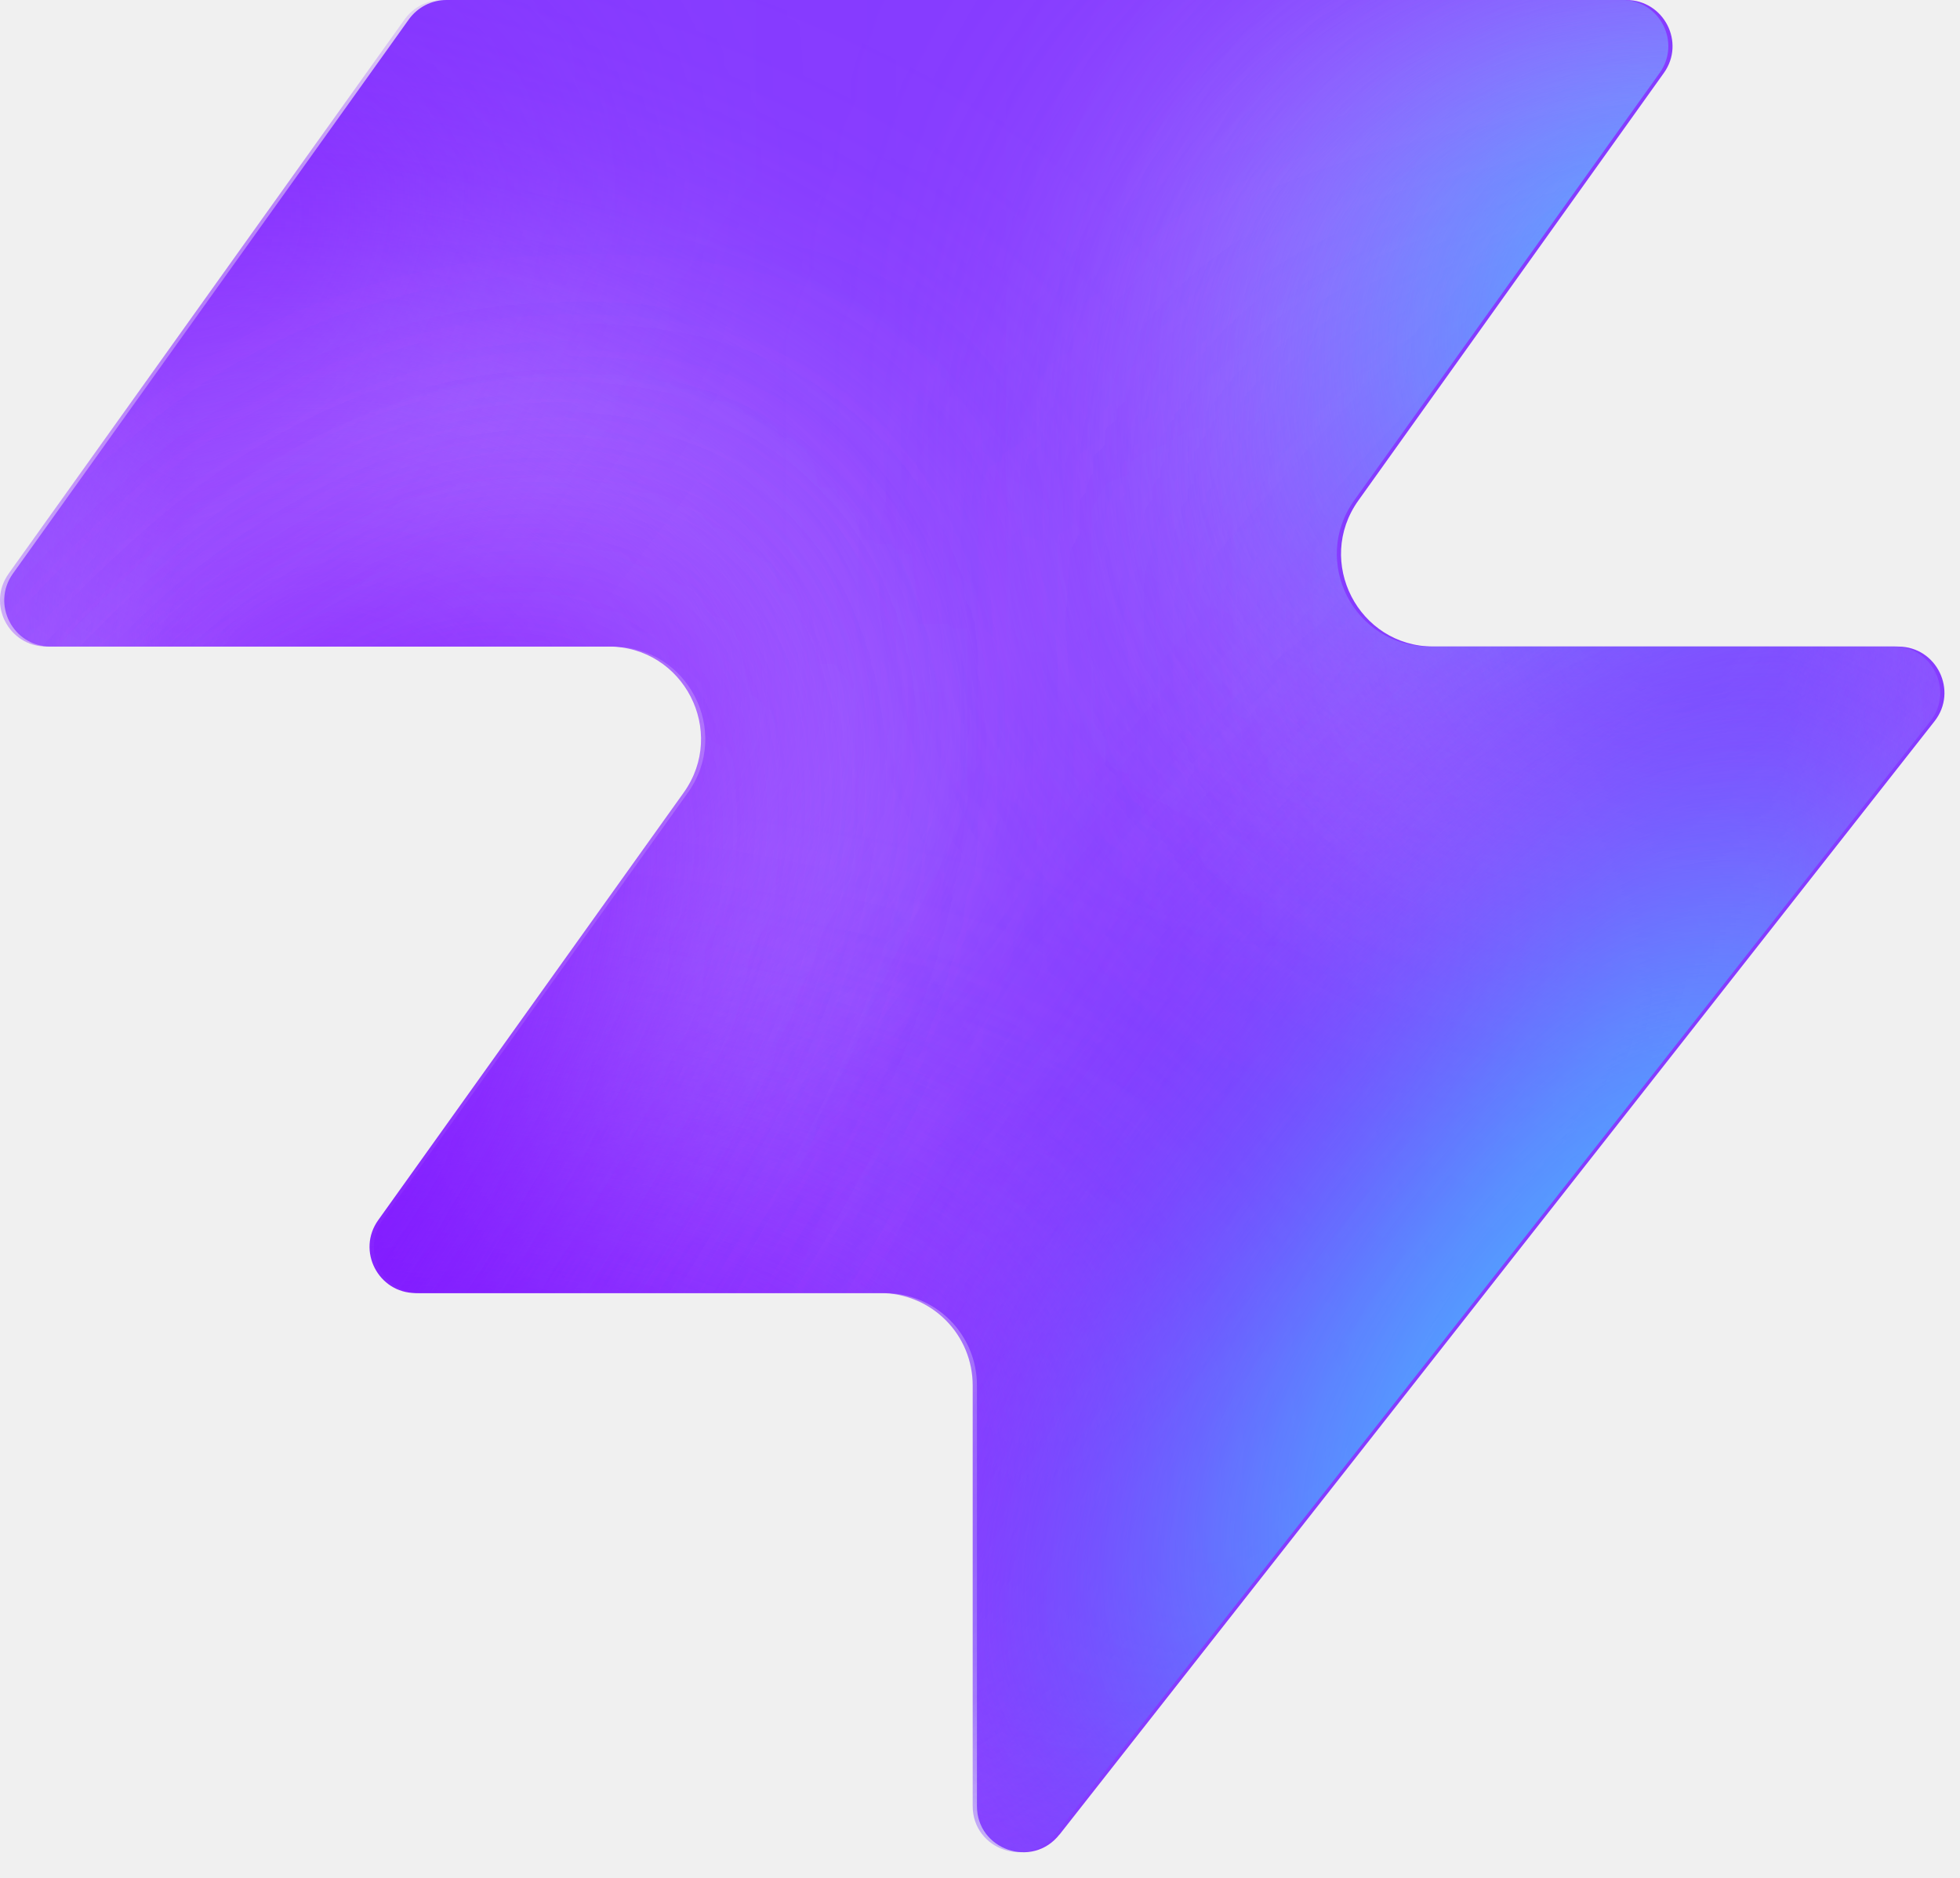
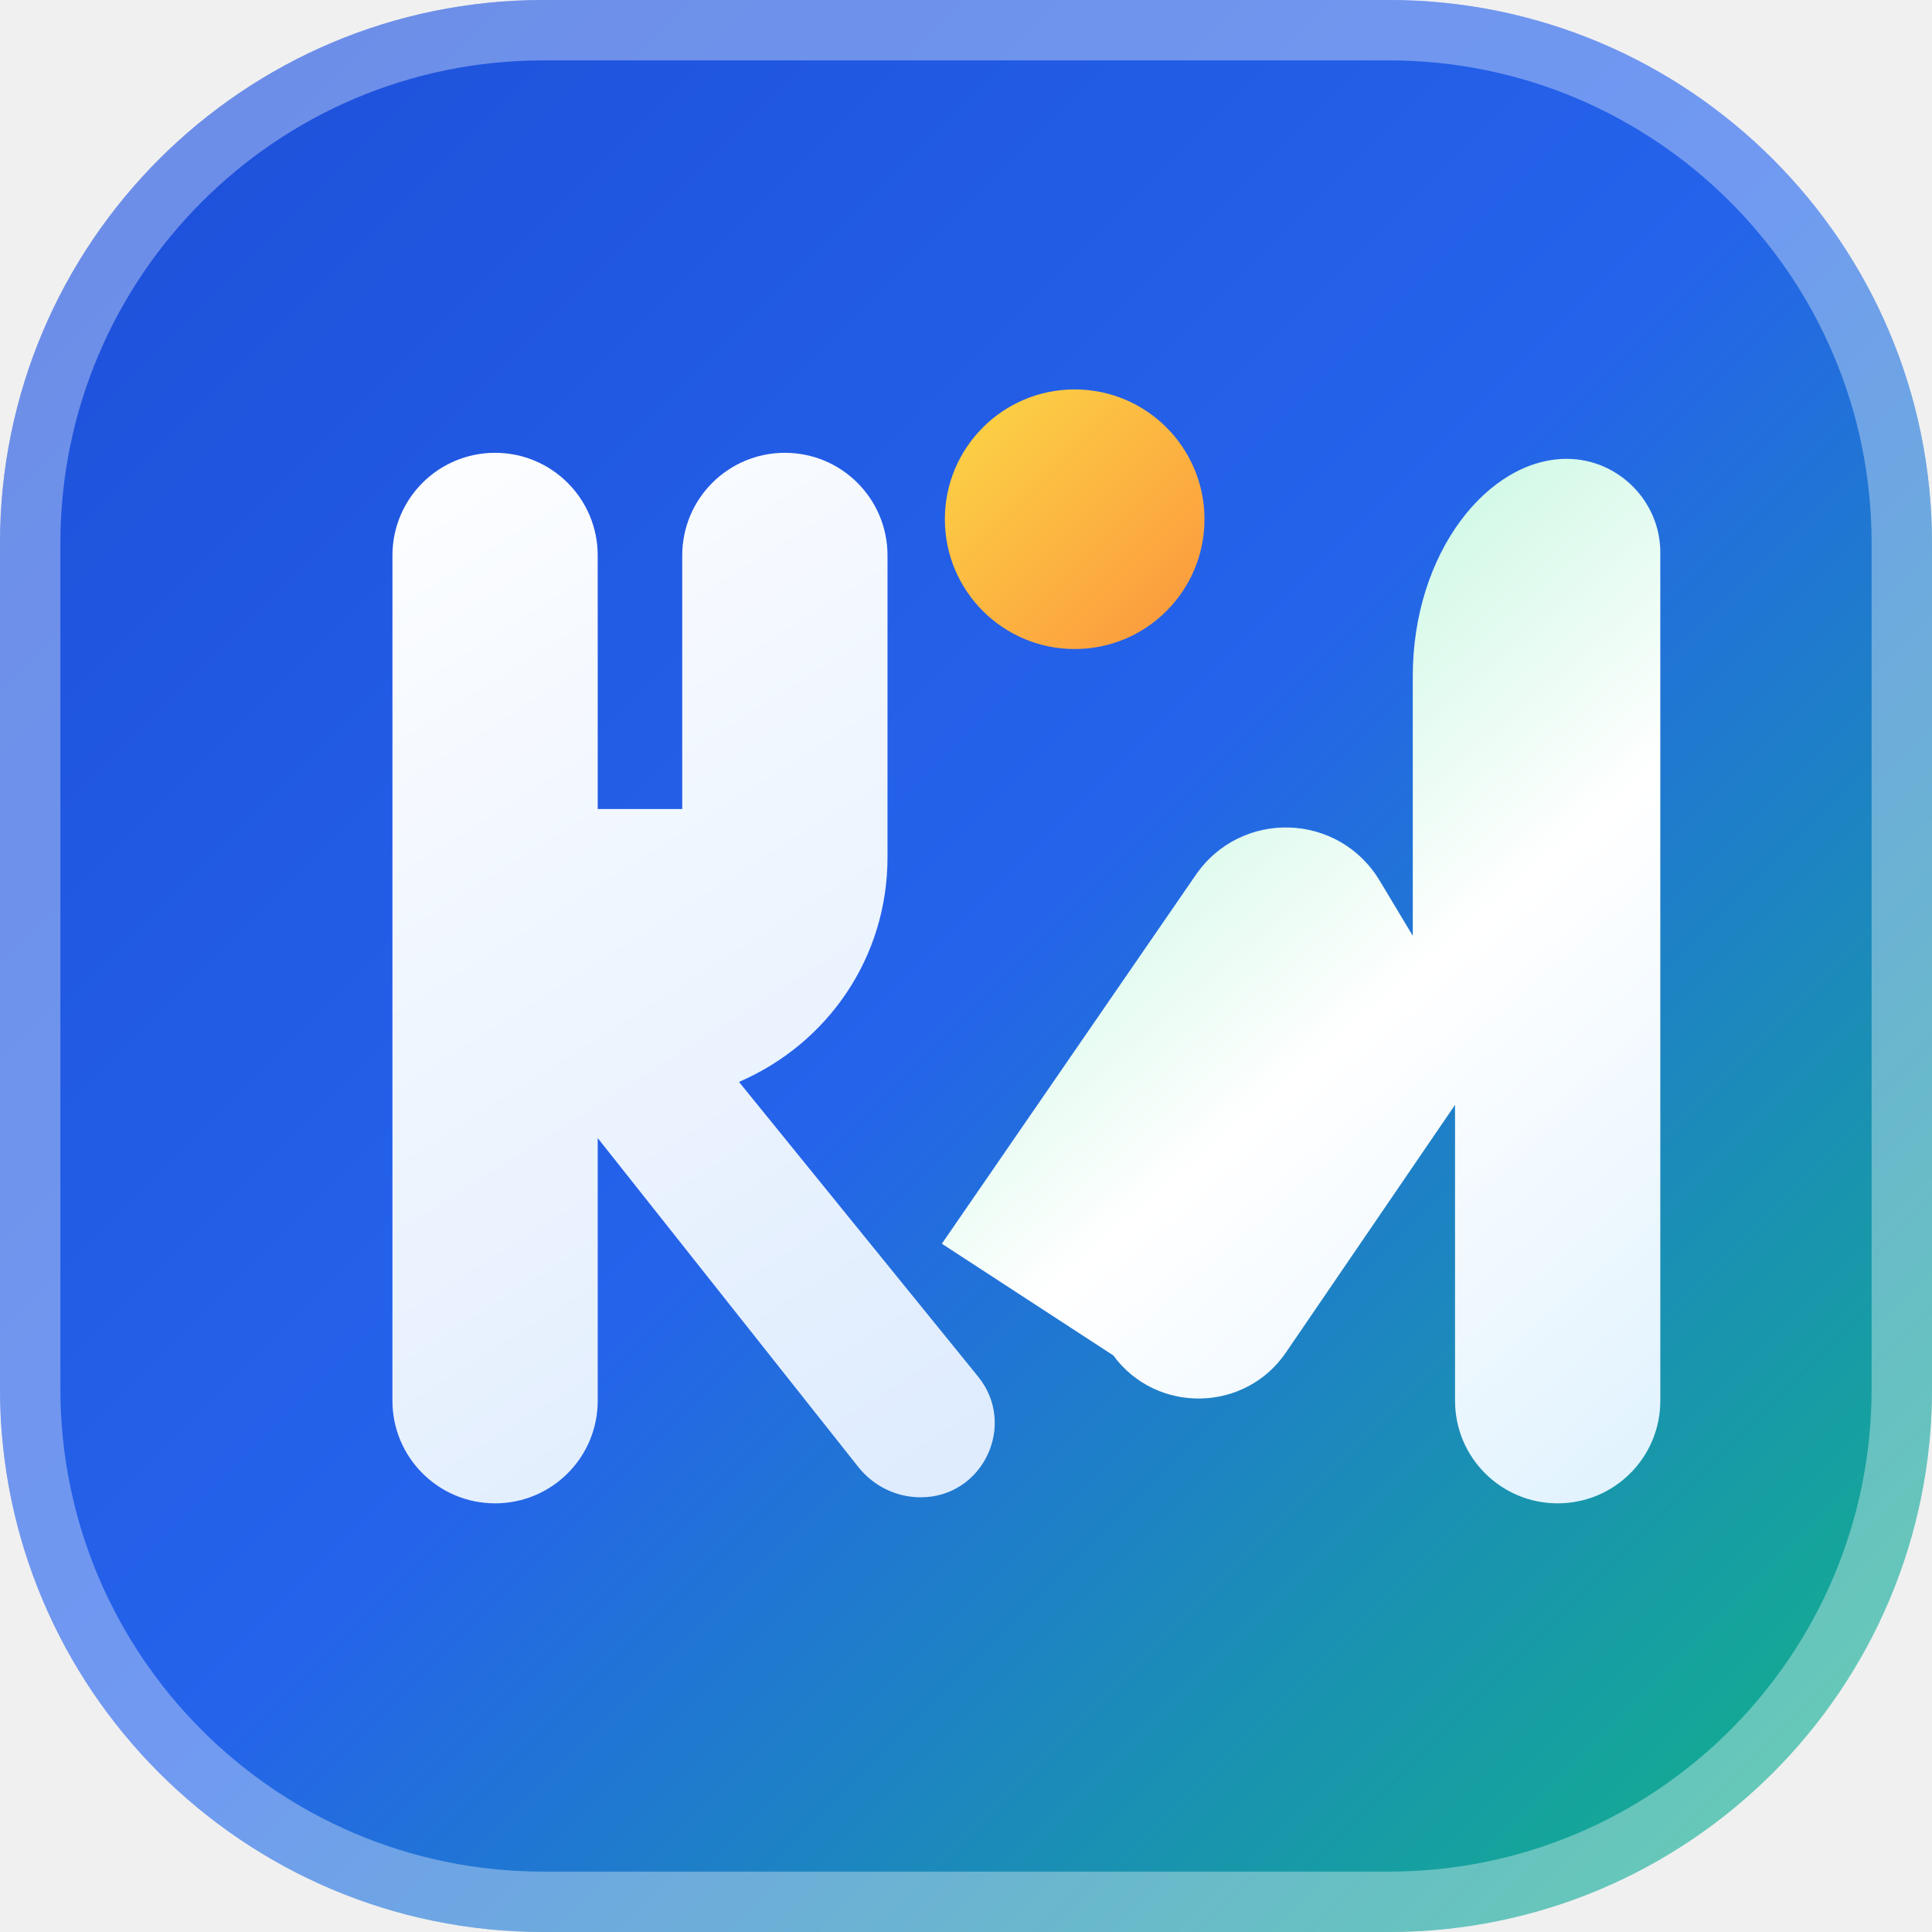
- <svg xmlns="http://www.w3.org/2000/svg" width="48" height="46" fill="none" viewBox="0 0 48 46">
-   <path fill="#863bff" d="M25.946 44.938c-.664.845-2.021.375-2.021-.698V33.937a2.26 2.26 0 0 0-2.262-2.262H10.287c-.92 0-1.456-1.04-.92-1.788l7.48-10.471c1.07-1.497 0-3.578-1.842-3.578H1.237c-.92 0-1.456-1.04-.92-1.788L10.013.474c.214-.297.556-.474.92-.474h28.894c.92 0 1.456 1.04.92 1.788l-7.48 10.471c-1.07 1.498 0 3.579 1.842 3.579h11.377c.943 0 1.473 1.088.89 1.83L25.947 44.94z" style="fill:#863bff;fill:color(display-p3 .525 .23 1);fill-opacity:1" />
-   <mask id="a" width="48" height="46" x="0" y="0" maskUnits="userSpaceOnUse" style="mask-type:alpha">
-     <path fill="#000" d="M25.842 44.938c-.664.844-2.021.375-2.021-.698V33.937a2.26 2.26 0 0 0-2.262-2.262H10.183c-.92 0-1.456-1.04-.92-1.788l7.48-10.471c1.07-1.498 0-3.579-1.842-3.579H1.133c-.92 0-1.456-1.04-.92-1.787L9.91.473c.214-.297.556-.474.92-.474h28.894c.92 0 1.456 1.04.92 1.788l-7.48 10.471c-1.07 1.498 0 3.578 1.842 3.578h11.377c.943 0 1.473 1.088.89 1.832L25.843 44.94z" style="fill:#000;fill-opacity:1" />
-   </mask>
-   <g mask="url(#a)">
-     <g filter="url(#b)">
-       <ellipse cx="5.508" cy="14.704" fill="#ede6ff" rx="5.508" ry="14.704" style="fill:#ede6ff;fill:color(display-p3 .927 .903 1);fill-opacity:1" transform="matrix(.00324 1 1 -.00324 -4.47 31.516)" />
-     </g>
-     <g filter="url(#c)">
-       <ellipse cx="10.399" cy="29.851" fill="#ede6ff" rx="10.399" ry="29.851" style="fill:#ede6ff;fill:color(display-p3 .927 .903 1);fill-opacity:1" transform="matrix(.00324 1 1 -.00324 -39.328 7.883)" />
-     </g>
-     <g filter="url(#d)">
-       <ellipse cx="5.508" cy="30.487" fill="#7e14ff" rx="5.508" ry="30.487" style="fill:#7e14ff;fill:color(display-p3 .492 .077 1);fill-opacity:1" transform="rotate(89.814 -25.913 -14.639)scale(1 -1)" />
-     </g>
-     <g filter="url(#e)">
-       <ellipse cx="5.508" cy="30.599" fill="#7e14ff" rx="5.508" ry="30.599" style="fill:#7e14ff;fill:color(display-p3 .492 .077 1);fill-opacity:1" transform="rotate(89.814 -32.644 -3.334)scale(1 -1)" />
-     </g>
-     <g filter="url(#f)">
-       <ellipse cx="5.508" cy="30.599" fill="#7e14ff" rx="5.508" ry="30.599" style="fill:#7e14ff;fill:color(display-p3 .492 .077 1);fill-opacity:1" transform="matrix(.00324 1 1 -.00324 -34.34 30.47)" />
-     </g>
-     <g filter="url(#g)">
-       <ellipse cx="14.072" cy="22.078" fill="#ede6ff" rx="14.072" ry="22.078" style="fill:#ede6ff;fill:color(display-p3 .927 .903 1);fill-opacity:1" transform="rotate(93.35 24.506 48.493)scale(-1 1)" />
-     </g>
-     <g filter="url(#h)">
-       <ellipse cx="3.47" cy="21.501" fill="#7e14ff" rx="3.47" ry="21.501" style="fill:#7e14ff;fill:color(display-p3 .492 .077 1);fill-opacity:1" transform="rotate(89.009 28.708 47.59)scale(-1 1)" />
-     </g>
-     <g filter="url(#i)">
-       <ellipse cx="3.47" cy="21.501" fill="#7e14ff" rx="3.47" ry="21.501" style="fill:#7e14ff;fill:color(display-p3 .492 .077 1);fill-opacity:1" transform="rotate(89.009 28.708 47.59)scale(-1 1)" />
-     </g>
-     <g filter="url(#j)">
-       <ellipse cx=".387" cy="8.972" fill="#7e14ff" rx="4.407" ry="29.108" style="fill:#7e14ff;fill:color(display-p3 .492 .077 1);fill-opacity:1" transform="rotate(39.51 .387 8.972)" />
-     </g>
-     <g filter="url(#k)">
-       <ellipse cx="47.523" cy="-6.092" fill="#7e14ff" rx="4.407" ry="29.108" style="fill:#7e14ff;fill:color(display-p3 .492 .077 1);fill-opacity:1" transform="rotate(37.892 47.523 -6.092)" />
-     </g>
-     <g filter="url(#l)">
-       <ellipse cx="41.412" cy="6.333" fill="#47bfff" rx="5.971" ry="9.665" style="fill:#47bfff;fill:color(display-p3 .28 .748 1);fill-opacity:1" transform="rotate(37.892 41.412 6.333)" />
-     </g>
-     <g filter="url(#m)">
-       <ellipse cx="-1.879" cy="38.332" fill="#7e14ff" rx="4.407" ry="29.108" style="fill:#7e14ff;fill:color(display-p3 .492 .077 1);fill-opacity:1" transform="rotate(37.892 -1.88 38.332)" />
-     </g>
-     <g filter="url(#n)">
-       <ellipse cx="-1.879" cy="38.332" fill="#7e14ff" rx="4.407" ry="29.108" style="fill:#7e14ff;fill:color(display-p3 .492 .077 1);fill-opacity:1" transform="rotate(37.892 -1.88 38.332)" />
-     </g>
-     <g filter="url(#o)">
-       <ellipse cx="35.651" cy="29.907" fill="#7e14ff" rx="4.407" ry="29.108" style="fill:#7e14ff;fill:color(display-p3 .492 .077 1);fill-opacity:1" transform="rotate(37.892 35.651 29.907)" />
-     </g>
-     <g filter="url(#p)">
-       <ellipse cx="38.418" cy="32.4" fill="#47bfff" rx="5.971" ry="15.297" style="fill:#47bfff;fill:color(display-p3 .28 .748 1);fill-opacity:1" transform="rotate(37.892 38.418 32.4)" />
-     </g>
-   </g>
+ <svg xmlns="http://www.w3.org/2000/svg" viewBox="0 0 32 32" fill="none">
  <defs>
-     <filter id="b" width="60.045" height="41.654" x="-19.77" y="16.149" color-interpolation-filters="sRGB" filterUnits="userSpaceOnUse">
-       <feFlood flood-opacity="0" result="BackgroundImageFix" />
-       <feBlend in="SourceGraphic" in2="BackgroundImageFix" result="shape" />
-       <feGaussianBlur result="effect1_foregroundBlur_2002_17158" stdDeviation="7.659" />
-     </filter>
-     <filter id="c" width="90.34" height="51.437" x="-54.613" y="-7.533" color-interpolation-filters="sRGB" filterUnits="userSpaceOnUse">
-       <feFlood flood-opacity="0" result="BackgroundImageFix" />
-       <feBlend in="SourceGraphic" in2="BackgroundImageFix" result="shape" />
-       <feGaussianBlur result="effect1_foregroundBlur_2002_17158" stdDeviation="7.659" />
-     </filter>
-     <filter id="d" width="79.355" height="29.4" x="-49.64" y="2.03" color-interpolation-filters="sRGB" filterUnits="userSpaceOnUse">
-       <feFlood flood-opacity="0" result="BackgroundImageFix" />
-       <feBlend in="SourceGraphic" in2="BackgroundImageFix" result="shape" />
-       <feGaussianBlur result="effect1_foregroundBlur_2002_17158" stdDeviation="4.596" />
-     </filter>
-     <filter id="e" width="79.579" height="29.4" x="-45.045" y="20.029" color-interpolation-filters="sRGB" filterUnits="userSpaceOnUse">
-       <feFlood flood-opacity="0" result="BackgroundImageFix" />
-       <feBlend in="SourceGraphic" in2="BackgroundImageFix" result="shape" />
-       <feGaussianBlur result="effect1_foregroundBlur_2002_17158" stdDeviation="4.596" />
-     </filter>
-     <filter id="f" width="79.579" height="29.4" x="-43.513" y="21.178" color-interpolation-filters="sRGB" filterUnits="userSpaceOnUse">
-       <feFlood flood-opacity="0" result="BackgroundImageFix" />
-       <feBlend in="SourceGraphic" in2="BackgroundImageFix" result="shape" />
-       <feGaussianBlur result="effect1_foregroundBlur_2002_17158" stdDeviation="4.596" />
-     </filter>
-     <filter id="g" width="74.749" height="58.852" x="15.756" y="-17.901" color-interpolation-filters="sRGB" filterUnits="userSpaceOnUse">
-       <feFlood flood-opacity="0" result="BackgroundImageFix" />
-       <feBlend in="SourceGraphic" in2="BackgroundImageFix" result="shape" />
-       <feGaussianBlur result="effect1_foregroundBlur_2002_17158" stdDeviation="7.659" />
-     </filter>
-     <filter id="h" width="61.377" height="25.362" x="23.548" y="2.284" color-interpolation-filters="sRGB" filterUnits="userSpaceOnUse">
-       <feFlood flood-opacity="0" result="BackgroundImageFix" />
-       <feBlend in="SourceGraphic" in2="BackgroundImageFix" result="shape" />
-       <feGaussianBlur result="effect1_foregroundBlur_2002_17158" stdDeviation="4.596" />
-     </filter>
-     <filter id="i" width="61.377" height="25.362" x="23.548" y="2.284" color-interpolation-filters="sRGB" filterUnits="userSpaceOnUse">
-       <feFlood flood-opacity="0" result="BackgroundImageFix" />
-       <feBlend in="SourceGraphic" in2="BackgroundImageFix" result="shape" />
-       <feGaussianBlur result="effect1_foregroundBlur_2002_17158" stdDeviation="4.596" />
-     </filter>
-     <filter id="j" width="56.045" height="63.649" x="-27.636" y="-22.853" color-interpolation-filters="sRGB" filterUnits="userSpaceOnUse">
-       <feFlood flood-opacity="0" result="BackgroundImageFix" />
-       <feBlend in="SourceGraphic" in2="BackgroundImageFix" result="shape" />
-       <feGaussianBlur result="effect1_foregroundBlur_2002_17158" stdDeviation="4.596" />
-     </filter>
-     <filter id="k" width="54.814" height="64.646" x="20.116" y="-38.415" color-interpolation-filters="sRGB" filterUnits="userSpaceOnUse">
-       <feFlood flood-opacity="0" result="BackgroundImageFix" />
-       <feBlend in="SourceGraphic" in2="BackgroundImageFix" result="shape" />
-       <feGaussianBlur result="effect1_foregroundBlur_2002_17158" stdDeviation="4.596" />
-     </filter>
-     <filter id="l" width="33.541" height="35.313" x="24.641" y="-11.323" color-interpolation-filters="sRGB" filterUnits="userSpaceOnUse">
-       <feFlood flood-opacity="0" result="BackgroundImageFix" />
-       <feBlend in="SourceGraphic" in2="BackgroundImageFix" result="shape" />
-       <feGaussianBlur result="effect1_foregroundBlur_2002_17158" stdDeviation="4.596" />
-     </filter>
-     <filter id="m" width="54.814" height="64.646" x="-29.286" y="6.009" color-interpolation-filters="sRGB" filterUnits="userSpaceOnUse">
-       <feFlood flood-opacity="0" result="BackgroundImageFix" />
-       <feBlend in="SourceGraphic" in2="BackgroundImageFix" result="shape" />
-       <feGaussianBlur result="effect1_foregroundBlur_2002_17158" stdDeviation="4.596" />
-     </filter>
-     <filter id="n" width="54.814" height="64.646" x="-29.286" y="6.009" color-interpolation-filters="sRGB" filterUnits="userSpaceOnUse">
-       <feFlood flood-opacity="0" result="BackgroundImageFix" />
-       <feBlend in="SourceGraphic" in2="BackgroundImageFix" result="shape" />
-       <feGaussianBlur result="effect1_foregroundBlur_2002_17158" stdDeviation="4.596" />
-     </filter>
-     <filter id="o" width="54.814" height="64.646" x="8.244" y="-2.416" color-interpolation-filters="sRGB" filterUnits="userSpaceOnUse">
-       <feFlood flood-opacity="0" result="BackgroundImageFix" />
-       <feBlend in="SourceGraphic" in2="BackgroundImageFix" result="shape" />
-       <feGaussianBlur result="effect1_foregroundBlur_2002_17158" stdDeviation="4.596" />
-     </filter>
-     <filter id="p" width="39.409" height="43.623" x="18.713" y="10.588" color-interpolation-filters="sRGB" filterUnits="userSpaceOnUse">
-       <feFlood flood-opacity="0" result="BackgroundImageFix" />
-       <feBlend in="SourceGraphic" in2="BackgroundImageFix" result="shape" />
-       <feGaussianBlur result="effect1_foregroundBlur_2002_17158" stdDeviation="4.596" />
-     </filter>
+     <linearGradient id="mf-bg" x1="0" y1="0" x2="32" y2="32" gradientUnits="userSpaceOnUse">
+       <stop offset="0%" stop-color="#1D4ED8" />
+       <stop offset="50%" stop-color="#2563EB" />
+       <stop offset="100%" stop-color="#10B981" />
+     </linearGradient>
+     <linearGradient id="mf-fork" x1="5" y1="7" x2="17" y2="26" gradientUnits="userSpaceOnUse">
+       <stop offset="0%" stop-color="#FFFFFF" />
+       <stop offset="100%" stop-color="#DBEAFE" />
+     </linearGradient>
+     <linearGradient id="mf-spoon" x1="14" y1="10" x2="27" y2="25" gradientUnits="userSpaceOnUse">
+       <stop offset="0%" stop-color="#A7F3D0" />
+       <stop offset="55%" stop-color="#FFFFFF" />
+       <stop offset="100%" stop-color="#E0F2FE" />
+     </linearGradient>
+     <linearGradient id="mf-orb" x1="15" y1="6" x2="20" y2="11" gradientUnits="userSpaceOnUse">
+       <stop offset="0%" stop-color="#FDE047" />
+       <stop offset="100%" stop-color="#FB923C" />
+     </linearGradient>
  </defs>
+   <rect width="32" height="32" rx="9" fill="url(#mf-bg)" />
+   <rect x="0.5" y="0.5" width="31" height="31" rx="8.5" stroke="#FFFFFF" stroke-opacity="0.35" />
+   <path d="M6.5 9.2C6.5 8.26 7.26 7.5 8.2 7.5C9.14 7.5 9.9 8.26 9.9 9.2V13.4H11.3V9.2C11.3 8.26 12.06 7.5 13 7.5C13.94 7.5 14.7 8.26 14.7 9.2V14.2C14.7 15.85 13.72 17.28 12.24 17.92L16.2 22.8C16.85 23.6 16.28 24.8 15.25 24.8C14.84 24.8 14.46 24.61 14.21 24.29L9.9 18.85V23.2C9.9 24.14 9.14 24.9 8.2 24.9C7.26 24.9 6.5 24.14 6.5 23.2V9.2Z" fill="url(#mf-fork)" />
+   <path d="M15.6 20.6L19.8 14.5C20.55 13.4 22.18 13.45 22.86 14.6L23.4 15.5V11.2C23.4 9.15 24.65 7.6 25.95 7.6C26.8 7.6 27.5 8.3 27.5 9.15V23.2C27.5 24.14 26.74 24.9 25.8 24.9C24.86 24.9 24.1 24.14 24.1 23.2V18.3L21.3 22.4C20.62 23.4 19.15 23.42 18.44 22.45L15.6 20.6Z" fill="url(#mf-spoon)" />
+   <circle cx="17.8" cy="8.6" r="2.15" fill="url(#mf-orb)" />
</svg>
